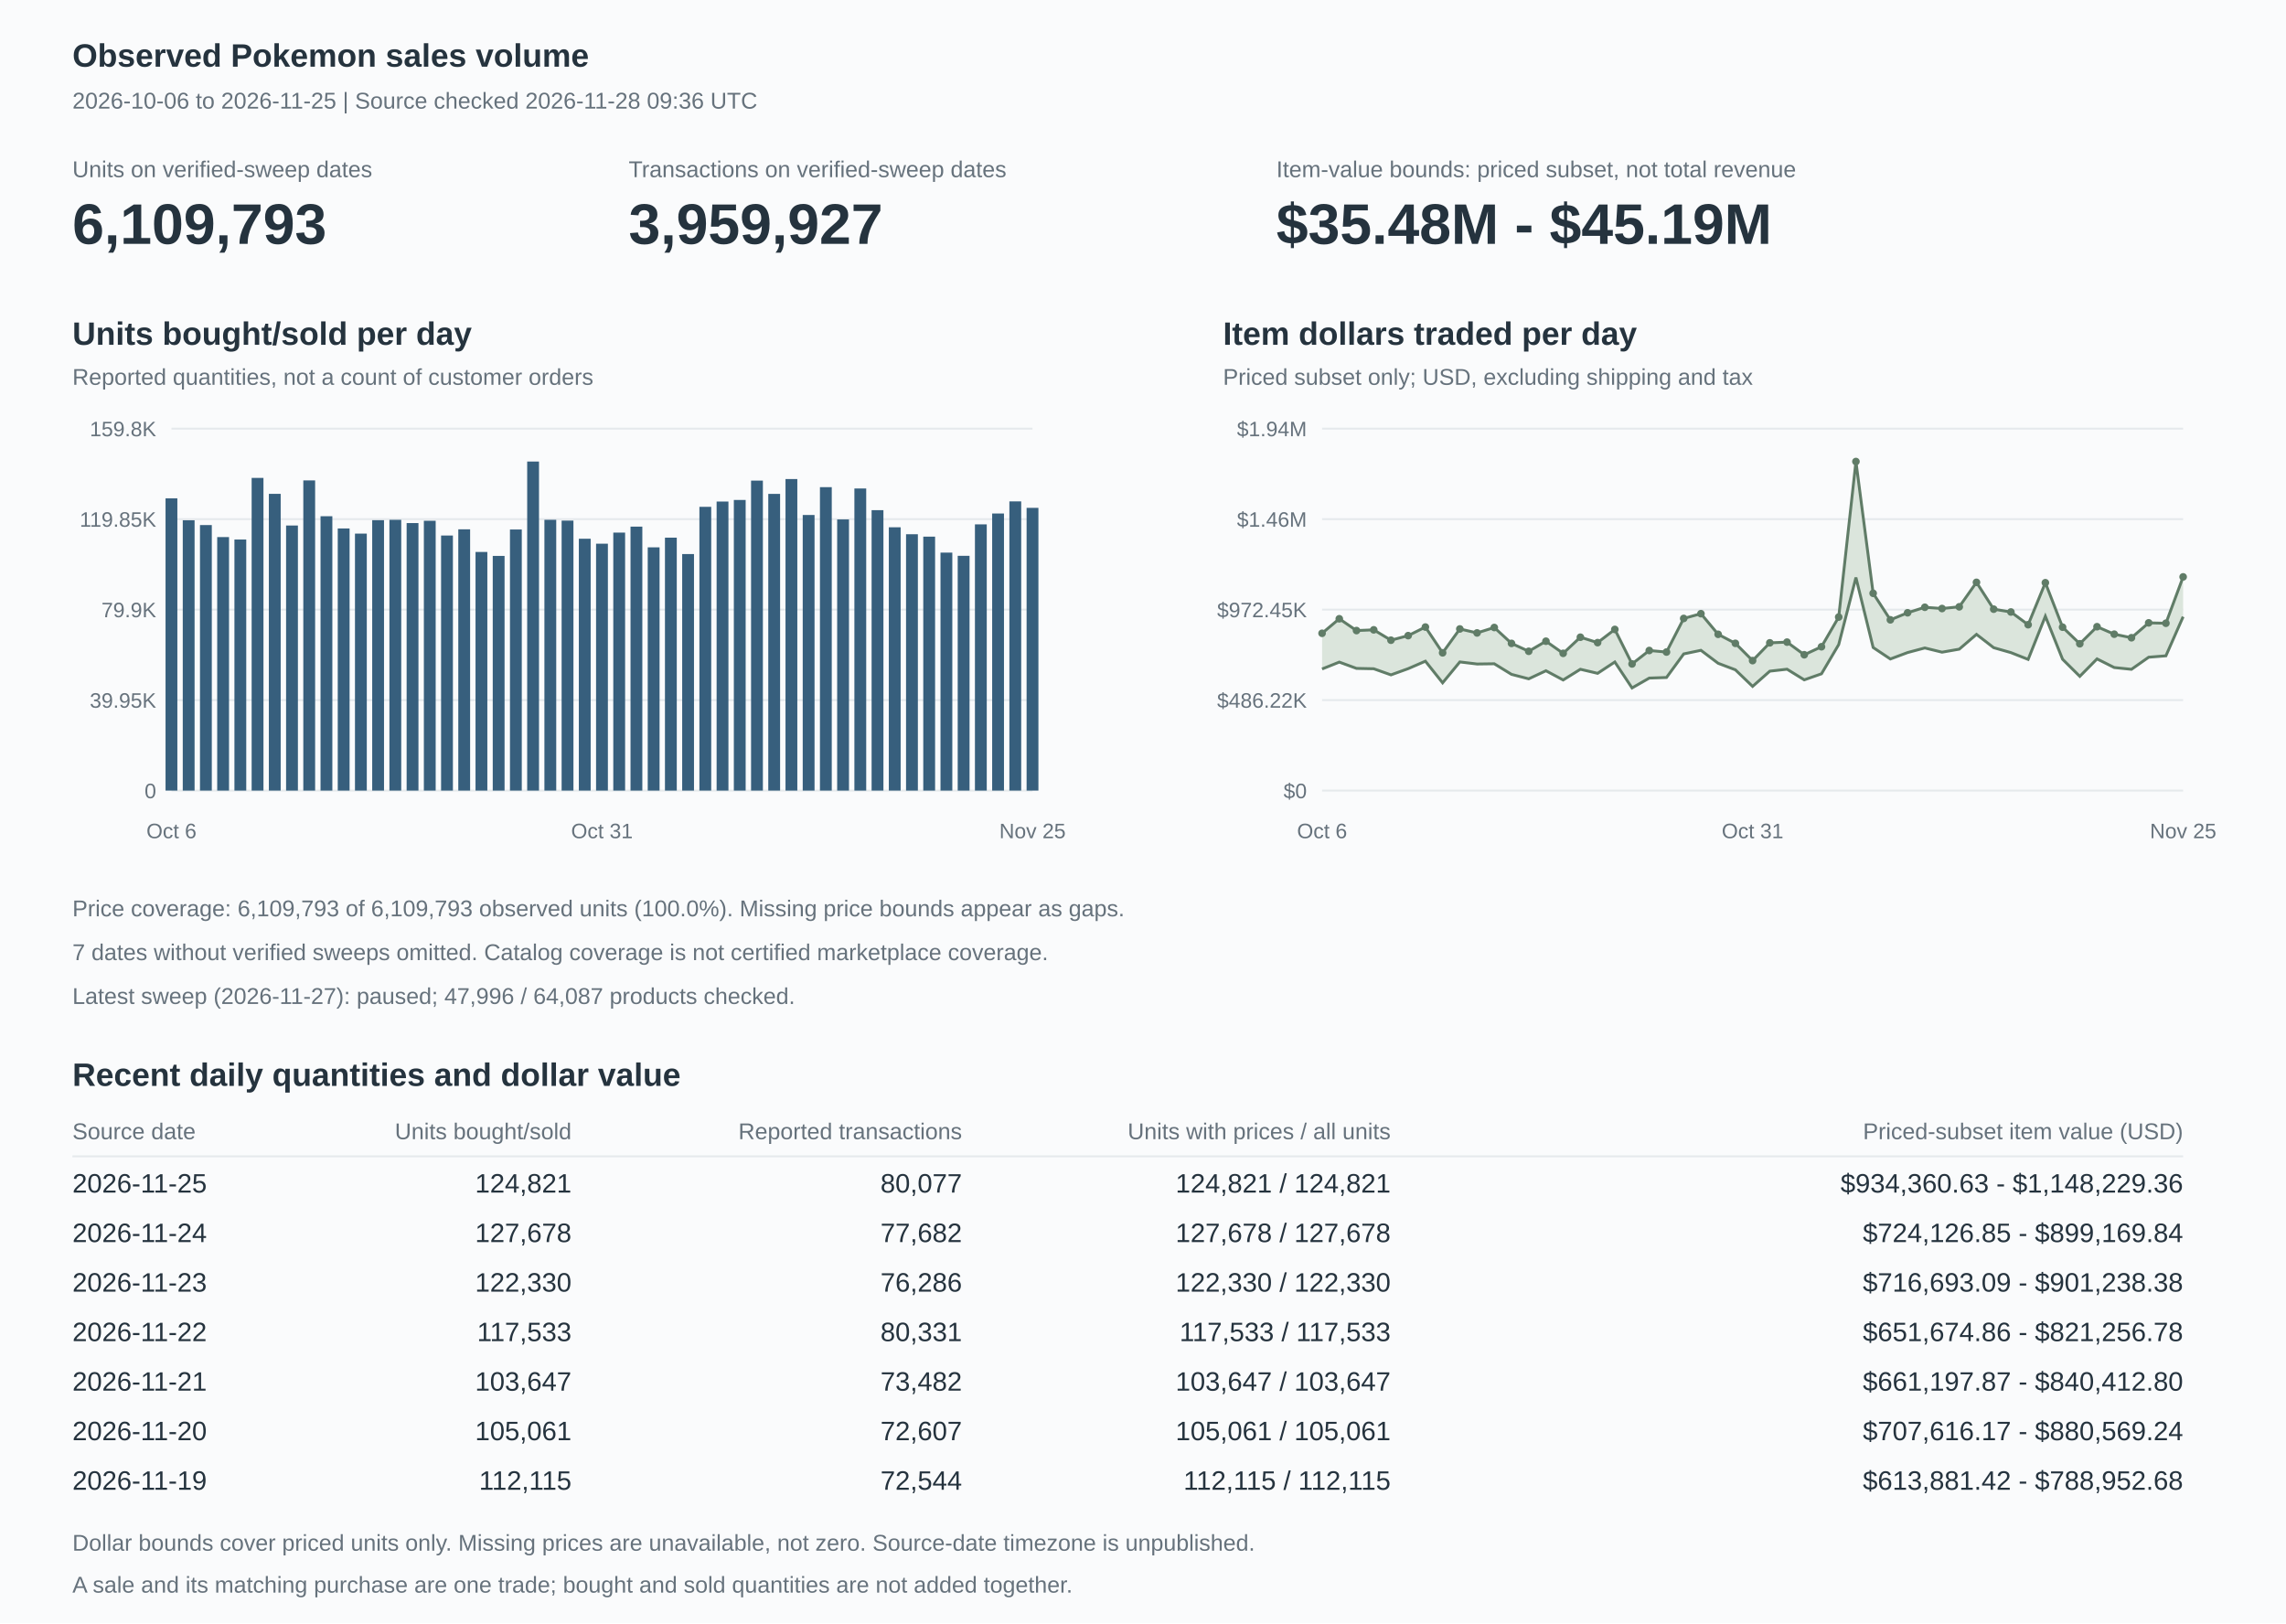
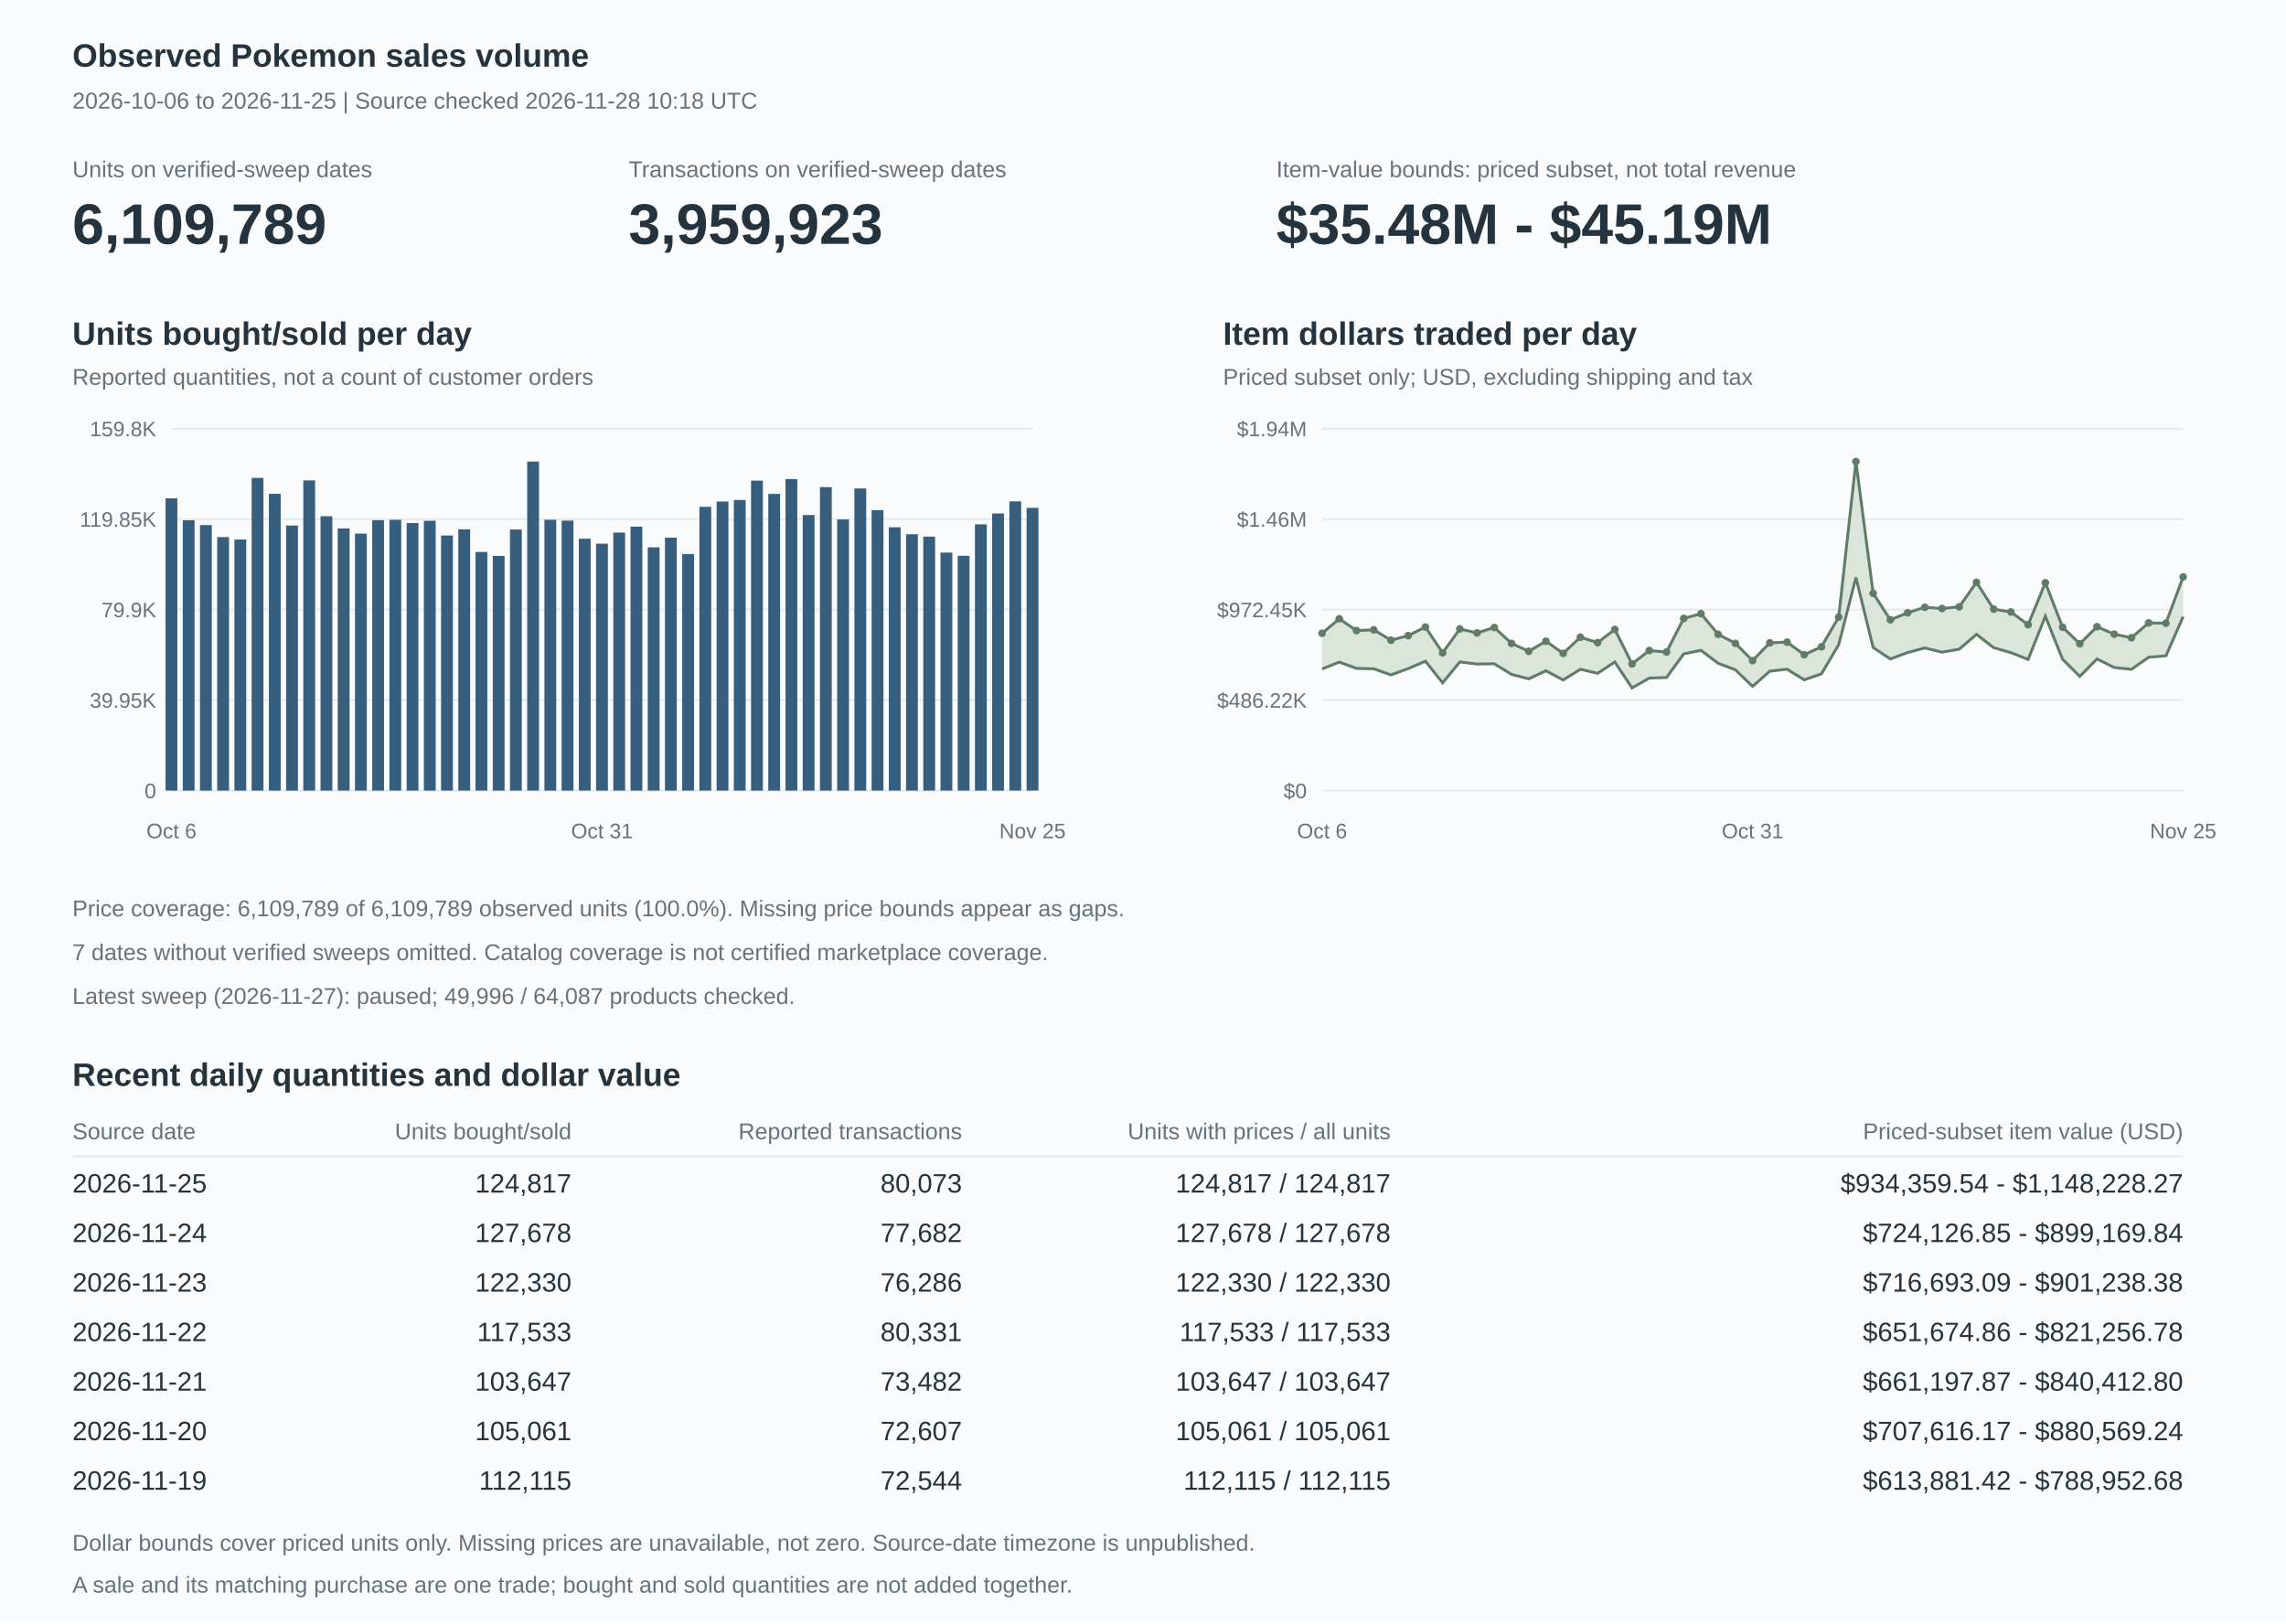
<svg xmlns="http://www.w3.org/2000/svg" width="1200" height="852" viewBox="0 0 1200 852" role="img" aria-labelledby="title description">
  <style>text{font-family:Arial,Helvetica,sans-serif;fill:#25333e;font-size:14px}.heading{font-size:17px;font-weight:600}.muted{fill:#66727c;font-size:12px}.axis{fill:#66727c;font-size:11px}.value{font-size:30px;font-weight:600}.grid{stroke:#e5e9ec;stroke-width:1}</style>
  <rect width="1200" height="852" fill="#fafbfc" />
  <text x="38" y="35" class="heading">Observed Pokemon sales volume</text>
-   <text x="38" y="57" class="muted">2026-10-06 to 2026-11-25 | Source checked 2026-11-28 09:36 UTC</text>
+   <text x="38" y="57" class="muted">2026-10-06 to 2026-11-25 | Source checked 2026-11-28 10:18 UTC</text>
  <text x="38" y="93" class="muted">Units on verified-sweep dates</text>
-   <text x="38" y="128" class="value">6,109,793</text>
+   <text x="38" y="128" class="value">6,109,789</text>
  <text x="330" y="93" class="muted">Transactions on verified-sweep dates</text>
-   <text x="330" y="128" class="value">3,959,927</text>
+   <text x="330" y="128" class="value">3,959,923</text>
  <text x="670" y="93" class="muted">Item-value bounds: priced subset, not total revenue</text>
  <text x="670" y="128" class="value">$35.48M - $45.19M</text>
  <text x="38" y="181" class="heading">Units bought/sold per day</text>
  <text x="38" y="202" class="muted">Reported quantities, not a count of customer orders</text>
  <path d="M90,415h452" class="grid" />
  <text x="82" y="419" text-anchor="end" class="axis">0</text>
  <path d="M90,367.5h452" class="grid" />
  <text x="82" y="371.5" text-anchor="end" class="axis">39.95K</text>
  <path d="M90,320h452" class="grid" />
  <text x="82" y="324" text-anchor="end" class="axis">79.9K</text>
  <path d="M90,272.5h452" class="grid" />
  <text x="82" y="276.5" text-anchor="end" class="axis">119.85K</text>
  <path d="M90,225h452" class="grid" />
  <text x="82" y="229" text-anchor="end" class="axis">159.8K</text>
  <rect x="86.898" y="261.598" width="6.204" height="153.402" fill="#375f7d" />
  <rect x="95.938" y="273.096" width="6.204" height="141.904" fill="#375f7d" />
  <rect x="104.978" y="275.622" width="6.204" height="139.378" fill="#375f7d" />
  <rect x="114.018" y="281.929" width="6.204" height="133.071" fill="#375f7d" />
  <rect x="123.058" y="283.21" width="6.204" height="131.79" fill="#375f7d" />
  <rect x="132.098" y="250.867" width="6.204" height="164.133" fill="#375f7d" />
  <rect x="141.138" y="259.233" width="6.204" height="155.767" fill="#375f7d" />
  <rect x="150.178" y="275.856" width="6.204" height="139.144" fill="#375f7d" />
  <rect x="159.218" y="252.182" width="6.204" height="162.818" fill="#375f7d" />
  <rect x="168.258" y="270.982" width="6.204" height="144.018" fill="#375f7d" />
  <rect x="177.298" y="277.402" width="6.204" height="137.598" fill="#375f7d" />
  <rect x="186.338" y="280.104" width="6.204" height="134.896" fill="#375f7d" />
  <rect x="195.378" y="273.057" width="6.204" height="141.943" fill="#375f7d" />
  <rect x="204.418" y="272.865" width="6.204" height="142.135" fill="#375f7d" />
  <rect x="213.458" y="274.575" width="6.204" height="140.425" fill="#375f7d" />
  <rect x="222.498" y="273.365" width="6.204" height="141.635" fill="#375f7d" />
  <rect x="231.538" y="281.11" width="6.204" height="133.89" fill="#375f7d" />
  <rect x="240.578" y="277.854" width="6.204" height="137.146" fill="#375f7d" />
  <rect x="249.618" y="289.74" width="6.204" height="125.26" fill="#375f7d" />
  <rect x="258.658" y="291.811" width="6.204" height="123.189" fill="#375f7d" />
  <rect x="267.698" y="277.946" width="6.204" height="137.054" fill="#375f7d" />
  <rect x="276.738" y="242.273" width="6.204" height="172.727" fill="#375f7d" />
  <rect x="285.778" y="272.851" width="6.204" height="142.149" fill="#375f7d" />
  <rect x="294.818" y="273.276" width="6.204" height="141.724" fill="#375f7d" />
  <rect x="303.858" y="282.797" width="6.204" height="132.203" fill="#375f7d" />
  <rect x="312.898" y="285.401" width="6.204" height="129.599" fill="#375f7d" />
  <rect x="321.938" y="279.575" width="6.204" height="135.425" fill="#375f7d" />
  <rect x="330.978" y="276.44" width="6.204" height="138.56" fill="#375f7d" />
  <rect x="340.018" y="287.314" width="6.204" height="127.686" fill="#375f7d" />
  <rect x="349.058" y="282.226" width="6.204" height="132.774" fill="#375f7d" />
  <rect x="358.098" y="290.839" width="6.204" height="124.161" fill="#375f7d" />
  <rect x="367.138" y="266.052" width="6.204" height="148.948" fill="#375f7d" />
  <rect x="376.178" y="263.272" width="6.204" height="151.728" fill="#375f7d" />
  <rect x="385.218" y="262.444" width="6.204" height="152.556" fill="#375f7d" />
  <rect x="394.258" y="252.286" width="6.204" height="162.714" fill="#375f7d" />
  <rect x="403.298" y="259.26" width="6.204" height="155.74" fill="#375f7d" />
  <rect x="412.338" y="251.461" width="6.204" height="163.539" fill="#375f7d" />
  <rect x="421.378" y="270.334" width="6.204" height="144.666" fill="#375f7d" />
  <rect x="430.418" y="255.724" width="6.204" height="159.276" fill="#375f7d" />
  <rect x="439.458" y="272.666" width="6.204" height="142.334" fill="#375f7d" />
  <rect x="448.498" y="256.418" width="6.204" height="158.582" fill="#375f7d" />
  <rect x="457.538" y="267.796" width="6.204" height="147.204" fill="#375f7d" />
  <rect x="466.578" y="276.783" width="6.204" height="138.217" fill="#375f7d" />
  <rect x="475.618" y="280.437" width="6.204" height="134.563" fill="#375f7d" />
  <rect x="484.658" y="281.695" width="6.204" height="133.305" fill="#375f7d" />
  <rect x="493.698" y="290.082" width="6.204" height="124.918" fill="#375f7d" />
  <rect x="502.738" y="291.764" width="6.204" height="123.236" fill="#375f7d" />
  <rect x="511.778" y="275.253" width="6.204" height="139.747" fill="#375f7d" />
  <rect x="520.818" y="269.55" width="6.204" height="145.45" fill="#375f7d" />
  <rect x="529.858" y="263.191" width="6.204" height="151.809" fill="#375f7d" />
-   <rect x="538.898" y="266.588" width="6.204" height="148.412" fill="#375f7d" />
+   <rect x="538.898" y="266.593" width="6.204" height="148.407" fill="#375f7d" />
  <text x="90" y="440" text-anchor="middle" class="axis">Oct 6</text>
  <text x="316" y="440" text-anchor="middle" class="axis">Oct 31</text>
  <text x="542" y="440" text-anchor="middle" class="axis">Nov 25</text>
  <text x="642" y="181" class="heading">Item dollars traded per day</text>
  <text x="642" y="202" class="muted">Priced subset only; USD, excluding shipping and tax</text>
  <path d="M694,415h452" class="grid" />
  <text x="686" y="419" text-anchor="end" class="axis">$0</text>
  <path d="M694,367.5h452" class="grid" />
  <text x="686" y="371.5" text-anchor="end" class="axis">$486.22K</text>
  <path d="M694,320h452" class="grid" />
  <text x="686" y="324" text-anchor="end" class="axis">$972.45K</text>
  <path d="M694,272.5h452" class="grid" />
  <text x="686" y="276.5" text-anchor="end" class="axis">$1.46M</text>
  <path d="M694,225h452" class="grid" />
  <text x="686" y="229" text-anchor="end" class="axis">$1.94M</text>
  <polygon points="694,332.436 703.04,324.812 712.08,331.005 721.12,330.62 730.16,336.062 739.2,333.662 748.24,329.156 757.28,342.685 766.32,330.156 775.36,332.242 784.4,329.393 793.44,337.728 802.48,341.882 811.52,336.59 820.56,342.957 829.6,334.488 838.64,337.333 847.68,330.4 856.72,348.517 865.76,341.467 874.8,342.278 883.84,324.639 892.88,322.138 901.92,332.975 910.96,337.705 920,346.775 929.04,337.439 938.08,337.067 947.12,343.697 956.16,339.495 965.2,323.912 974.24,242.273 983.28,311.443 992.32,325.369 1001.36,321.665 1010.4,318.772 1019.44,319.433 1028.48,318.532 1037.52,305.689 1046.56,319.767 1055.6,321.256 1064.64,327.928 1073.68,305.887 1082.72,329.227 1091.76,337.926 1100.8,328.976 1109.84,332.899 1118.88,334.77 1127.92,326.957 1136.96,327.159 1146,302.828 1146,323.721 1136.96,344.259 1127.92,344.985 1118.88,351.337 1109.84,350.407 1100.8,345.872 1091.76,355.029 1082.72,346.06 1073.68,323.487 1064.64,346.134 1055.6,342.57 1046.56,339.989 1037.52,332.997 1028.48,340.761 1019.44,342.347 1010.4,340.128 1001.36,342.54 992.32,345.923 983.28,339.89 974.24,303.164 965.2,338.367 956.16,353.697 947.12,356.867 938.08,351.281 929.04,352.306 920,360.304 910.96,351.598 901.92,348.178 892.88,341.362 883.84,343.256 874.8,355.634 865.76,355.938 856.72,361.115 847.68,347.494 838.64,353.449 829.6,351.316 820.56,356.936 811.52,352.096 802.48,356.333 793.44,353.987 784.4,348.431 775.36,348.558 766.32,347.466 757.28,358.438 748.24,347.075 739.2,350.992 730.16,354.259 721.12,351.047 712.08,350.86 703.04,347.55 694,351.166" fill="#dbe5dc" />
  <polyline points="694,351.166 703.04,347.55 712.08,350.86 721.12,351.047 730.16,354.259 739.2,350.992 748.24,347.075 757.28,358.438 766.32,347.466 775.36,348.558 784.4,348.431 793.44,353.987 802.48,356.333 811.52,352.096 820.56,356.936 829.6,351.316 838.64,353.449 847.68,347.494 856.72,361.115 865.76,355.938 874.8,355.634 883.84,343.256 892.88,341.362 901.92,348.178 910.96,351.598 920,360.304 929.04,352.306 938.08,351.281 947.12,356.867 956.16,353.697 965.2,338.367 974.24,303.164 983.28,339.89 992.32,345.923 1001.36,342.54 1010.4,340.128 1019.44,342.347 1028.48,340.761 1037.52,332.997 1046.56,339.989 1055.6,342.57 1064.64,346.134 1073.68,323.487 1082.72,346.06 1091.76,355.029 1100.8,345.872 1109.84,350.407 1118.88,351.337 1127.92,344.985 1136.96,344.259 1146,323.721" fill="none" stroke="#607c67" stroke-width="1.5" />
  <polyline points="694,332.436 703.04,324.812 712.08,331.005 721.12,330.62 730.16,336.062 739.2,333.662 748.24,329.156 757.28,342.685 766.32,330.156 775.36,332.242 784.4,329.393 793.44,337.728 802.48,341.882 811.52,336.59 820.56,342.957 829.6,334.488 838.64,337.333 847.68,330.4 856.72,348.517 865.76,341.467 874.8,342.278 883.84,324.639 892.88,322.138 901.92,332.975 910.96,337.705 920,346.775 929.04,337.439 938.08,337.067 947.12,343.697 956.16,339.495 965.2,323.912 974.24,242.273 983.28,311.443 992.32,325.369 1001.36,321.665 1010.4,318.772 1019.44,319.433 1028.48,318.532 1037.52,305.689 1046.56,319.767 1055.6,321.256 1064.64,327.928 1073.68,305.887 1082.72,329.227 1091.76,337.926 1100.8,328.976 1109.84,332.899 1118.88,334.77 1127.92,326.957 1136.96,327.159 1146,302.828" fill="none" stroke="#607c67" stroke-width="1.5" />
  <circle cx="694" cy="332.436" r="2" fill="#607c67" />
  <circle cx="703.04" cy="324.812" r="2" fill="#607c67" />
  <circle cx="712.08" cy="331.005" r="2" fill="#607c67" />
  <circle cx="721.12" cy="330.62" r="2" fill="#607c67" />
  <circle cx="730.16" cy="336.062" r="2" fill="#607c67" />
  <circle cx="739.2" cy="333.662" r="2" fill="#607c67" />
  <circle cx="748.24" cy="329.156" r="2" fill="#607c67" />
  <circle cx="757.28" cy="342.685" r="2" fill="#607c67" />
  <circle cx="766.32" cy="330.156" r="2" fill="#607c67" />
  <circle cx="775.36" cy="332.242" r="2" fill="#607c67" />
  <circle cx="784.4" cy="329.393" r="2" fill="#607c67" />
  <circle cx="793.44" cy="337.728" r="2" fill="#607c67" />
  <circle cx="802.48" cy="341.882" r="2" fill="#607c67" />
  <circle cx="811.52" cy="336.59" r="2" fill="#607c67" />
  <circle cx="820.56" cy="342.957" r="2" fill="#607c67" />
  <circle cx="829.6" cy="334.488" r="2" fill="#607c67" />
  <circle cx="838.64" cy="337.333" r="2" fill="#607c67" />
  <circle cx="847.68" cy="330.4" r="2" fill="#607c67" />
  <circle cx="856.72" cy="348.517" r="2" fill="#607c67" />
  <circle cx="865.76" cy="341.467" r="2" fill="#607c67" />
  <circle cx="874.8" cy="342.278" r="2" fill="#607c67" />
  <circle cx="883.84" cy="324.639" r="2" fill="#607c67" />
  <circle cx="892.88" cy="322.138" r="2" fill="#607c67" />
  <circle cx="901.92" cy="332.975" r="2" fill="#607c67" />
  <circle cx="910.96" cy="337.705" r="2" fill="#607c67" />
  <circle cx="920" cy="346.775" r="2" fill="#607c67" />
  <circle cx="929.04" cy="337.439" r="2" fill="#607c67" />
  <circle cx="938.08" cy="337.067" r="2" fill="#607c67" />
  <circle cx="947.12" cy="343.697" r="2" fill="#607c67" />
  <circle cx="956.16" cy="339.495" r="2" fill="#607c67" />
  <circle cx="965.2" cy="323.912" r="2" fill="#607c67" />
  <circle cx="974.24" cy="242.273" r="2" fill="#607c67" />
  <circle cx="983.28" cy="311.443" r="2" fill="#607c67" />
  <circle cx="992.32" cy="325.369" r="2" fill="#607c67" />
  <circle cx="1001.36" cy="321.665" r="2" fill="#607c67" />
  <circle cx="1010.4" cy="318.772" r="2" fill="#607c67" />
  <circle cx="1019.44" cy="319.433" r="2" fill="#607c67" />
  <circle cx="1028.48" cy="318.532" r="2" fill="#607c67" />
  <circle cx="1037.52" cy="305.689" r="2" fill="#607c67" />
  <circle cx="1046.56" cy="319.767" r="2" fill="#607c67" />
  <circle cx="1055.6" cy="321.256" r="2" fill="#607c67" />
  <circle cx="1064.64" cy="327.928" r="2" fill="#607c67" />
  <circle cx="1073.68" cy="305.887" r="2" fill="#607c67" />
  <circle cx="1082.72" cy="329.227" r="2" fill="#607c67" />
  <circle cx="1091.76" cy="337.926" r="2" fill="#607c67" />
  <circle cx="1100.8" cy="328.976" r="2" fill="#607c67" />
  <circle cx="1109.84" cy="332.899" r="2" fill="#607c67" />
  <circle cx="1118.88" cy="334.77" r="2" fill="#607c67" />
  <circle cx="1127.92" cy="326.957" r="2" fill="#607c67" />
  <circle cx="1136.96" cy="327.159" r="2" fill="#607c67" />
  <circle cx="1146" cy="302.828" r="2" fill="#607c67" />
  <text x="694" y="440" text-anchor="middle" class="axis">Oct 6</text>
  <text x="920" y="440" text-anchor="middle" class="axis">Oct 31</text>
  <text x="1146" y="440" text-anchor="middle" class="axis">Nov 25</text>
-   <text x="38" y="481" class="muted">Price coverage: 6,109,793 of 6,109,793 observed units (100.0%). Missing price bounds appear as gaps.</text>
+   <text x="38" y="481" class="muted">Price coverage: 6,109,789 of 6,109,789 observed units (100.0%). Missing price bounds appear as gaps.</text>
  <text x="38" y="504" class="muted">7 dates without verified sweeps omitted. Catalog coverage is not certified marketplace coverage.</text>
-   <text x="38" y="527" class="muted">Latest sweep (2026-11-27): paused; 47,996 / 64,087 products checked.</text>
+   <text x="38" y="527" class="muted">Latest sweep (2026-11-27): paused; 49,996 / 64,087 products checked.</text>
  <text x="38" y="570" class="heading">Recent daily quantities and dollar value</text>
  <text x="38" y="598" class="muted">Source date</text>
  <text x="300" y="598" text-anchor="end" class="muted">Units bought/sold</text>
  <text x="505" y="598" text-anchor="end" class="muted">Reported transactions</text>
  <text x="730" y="598" text-anchor="end" class="muted">Units with prices / all units</text>
  <text x="1146" y="598" text-anchor="end" class="muted">Priced-subset item value (USD)</text>
  <path d="M38,607h1108" class="grid" />
  <text x="38" y="626">2026-11-25</text>
-   <text x="300" y="626" text-anchor="end">124,821</text>
-   <text x="505" y="626" text-anchor="end">80,077</text>
-   <text x="730" y="626" text-anchor="end">124,821 / 124,821</text>
-   <text x="1146" y="626" text-anchor="end">$934,360.63 - $1,148,229.36</text>
+   <text x="300" y="626" text-anchor="end">124,817</text>
+   <text x="505" y="626" text-anchor="end">80,073</text>
+   <text x="730" y="626" text-anchor="end">124,817 / 124,817</text>
+   <text x="1146" y="626" text-anchor="end">$934,359.54 - $1,148,228.27</text>
  <text x="38" y="652">2026-11-24</text>
  <text x="300" y="652" text-anchor="end">127,678</text>
  <text x="505" y="652" text-anchor="end">77,682</text>
  <text x="730" y="652" text-anchor="end">127,678 / 127,678</text>
  <text x="1146" y="652" text-anchor="end">$724,126.85 - $899,169.84</text>
  <text x="38" y="678">2026-11-23</text>
  <text x="300" y="678" text-anchor="end">122,330</text>
  <text x="505" y="678" text-anchor="end">76,286</text>
  <text x="730" y="678" text-anchor="end">122,330 / 122,330</text>
  <text x="1146" y="678" text-anchor="end">$716,693.09 - $901,238.38</text>
  <text x="38" y="704">2026-11-22</text>
  <text x="300" y="704" text-anchor="end">117,533</text>
  <text x="505" y="704" text-anchor="end">80,331</text>
  <text x="730" y="704" text-anchor="end">117,533 / 117,533</text>
  <text x="1146" y="704" text-anchor="end">$651,674.86 - $821,256.78</text>
  <text x="38" y="730">2026-11-21</text>
  <text x="300" y="730" text-anchor="end">103,647</text>
  <text x="505" y="730" text-anchor="end">73,482</text>
  <text x="730" y="730" text-anchor="end">103,647 / 103,647</text>
  <text x="1146" y="730" text-anchor="end">$661,197.87 - $840,412.80</text>
  <text x="38" y="756">2026-11-20</text>
  <text x="300" y="756" text-anchor="end">105,061</text>
  <text x="505" y="756" text-anchor="end">72,607</text>
  <text x="730" y="756" text-anchor="end">105,061 / 105,061</text>
  <text x="1146" y="756" text-anchor="end">$707,616.17 - $880,569.24</text>
  <text x="38" y="782">2026-11-19</text>
  <text x="300" y="782" text-anchor="end">112,115</text>
  <text x="505" y="782" text-anchor="end">72,544</text>
  <text x="730" y="782" text-anchor="end">112,115 / 112,115</text>
  <text x="1146" y="782" text-anchor="end">$613,881.42 - $788,952.68</text>
  <text x="38" y="814" class="muted">Dollar bounds cover priced units only. Missing prices are unavailable, not zero. Source-date timezone is unpublished.</text>
  <text x="38" y="836" class="muted">A sale and its matching purchase are one trade; bought and sold quantities are not added together.</text>
</svg>
